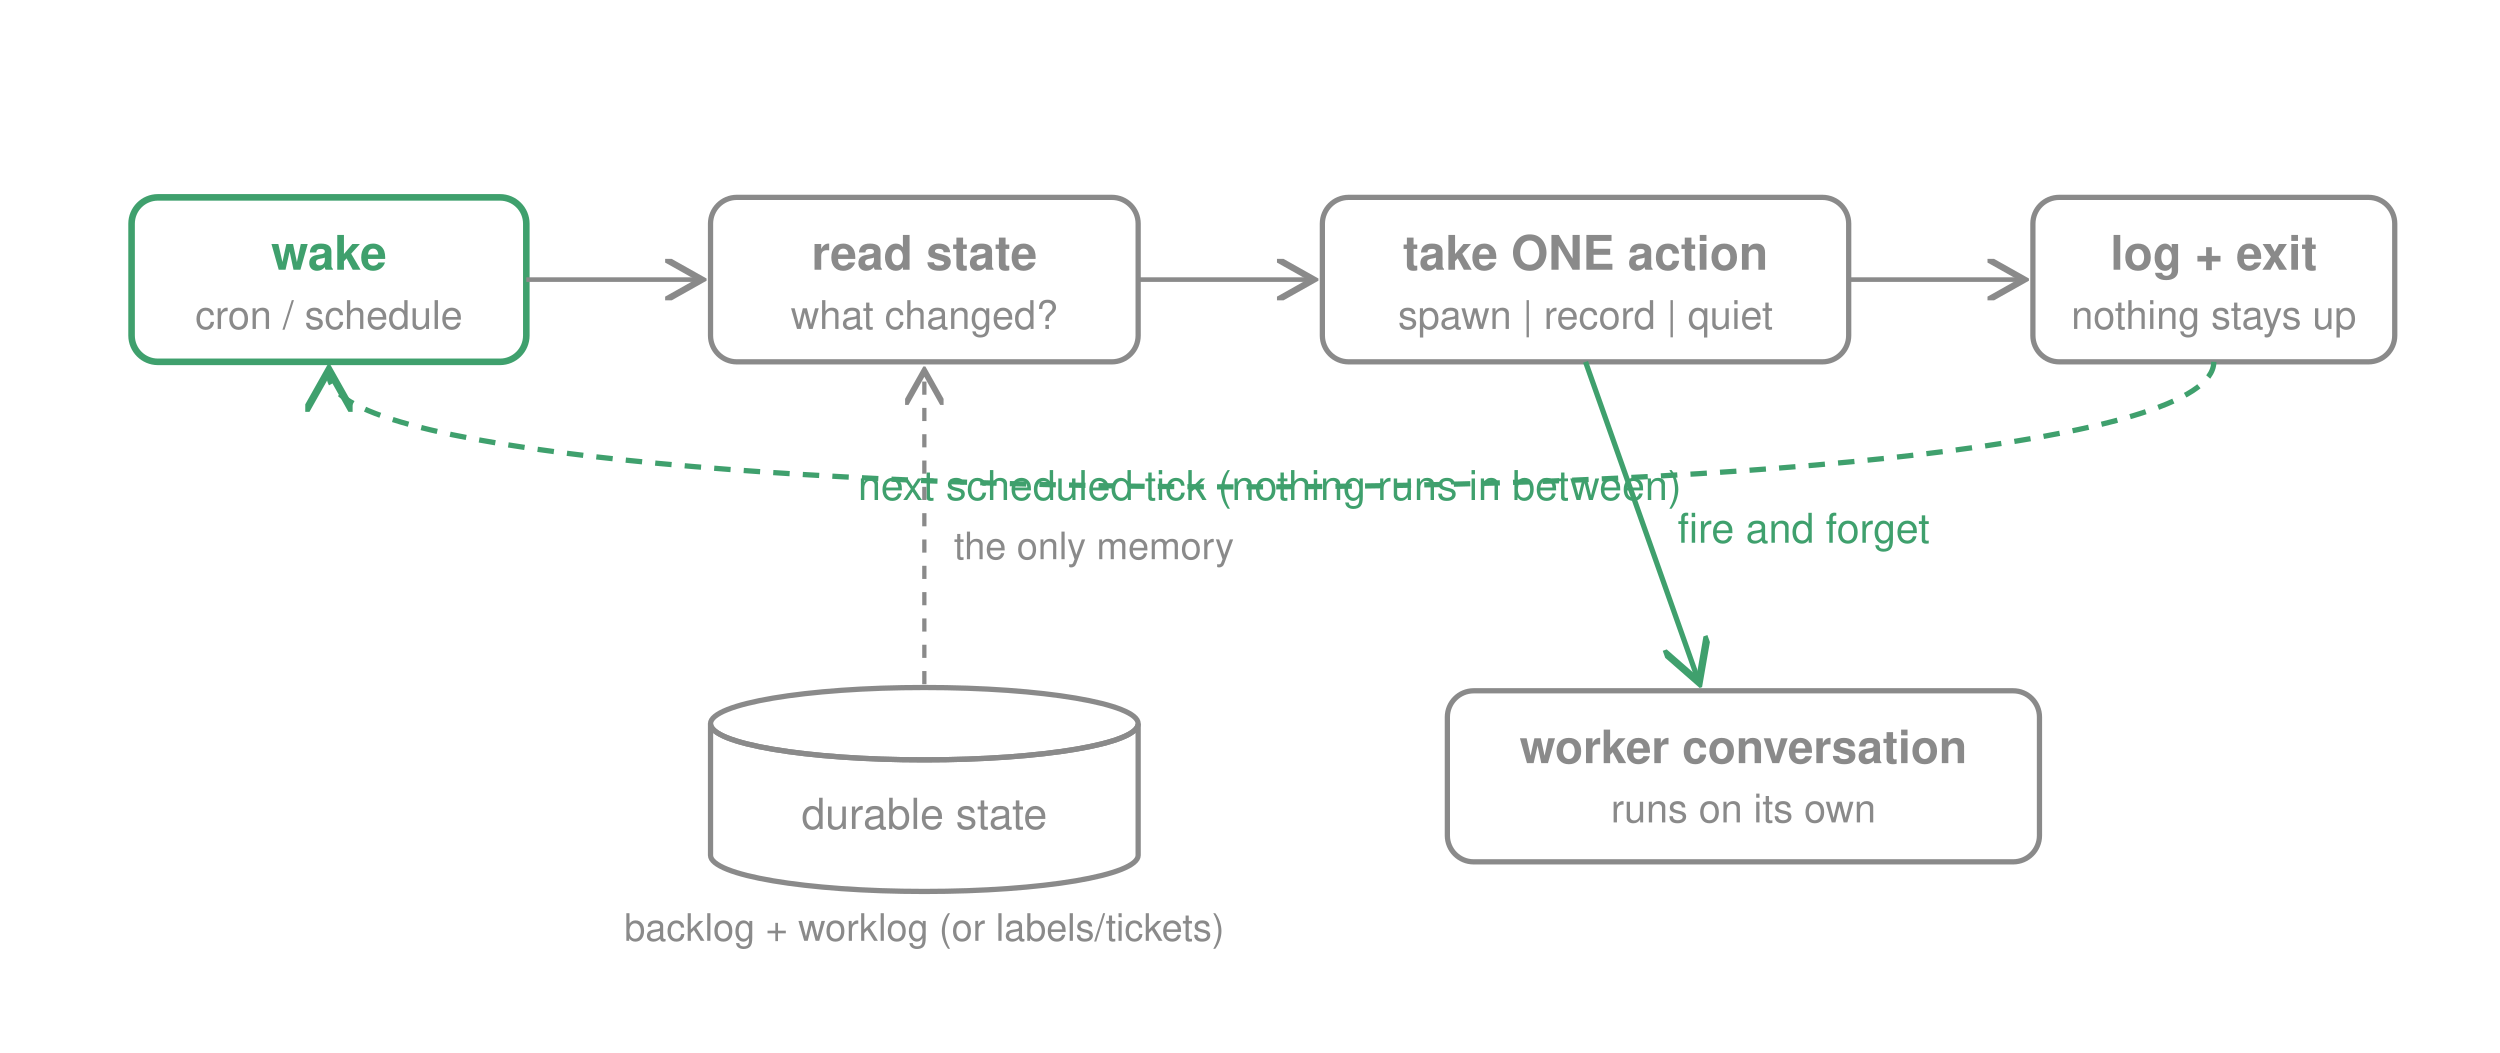
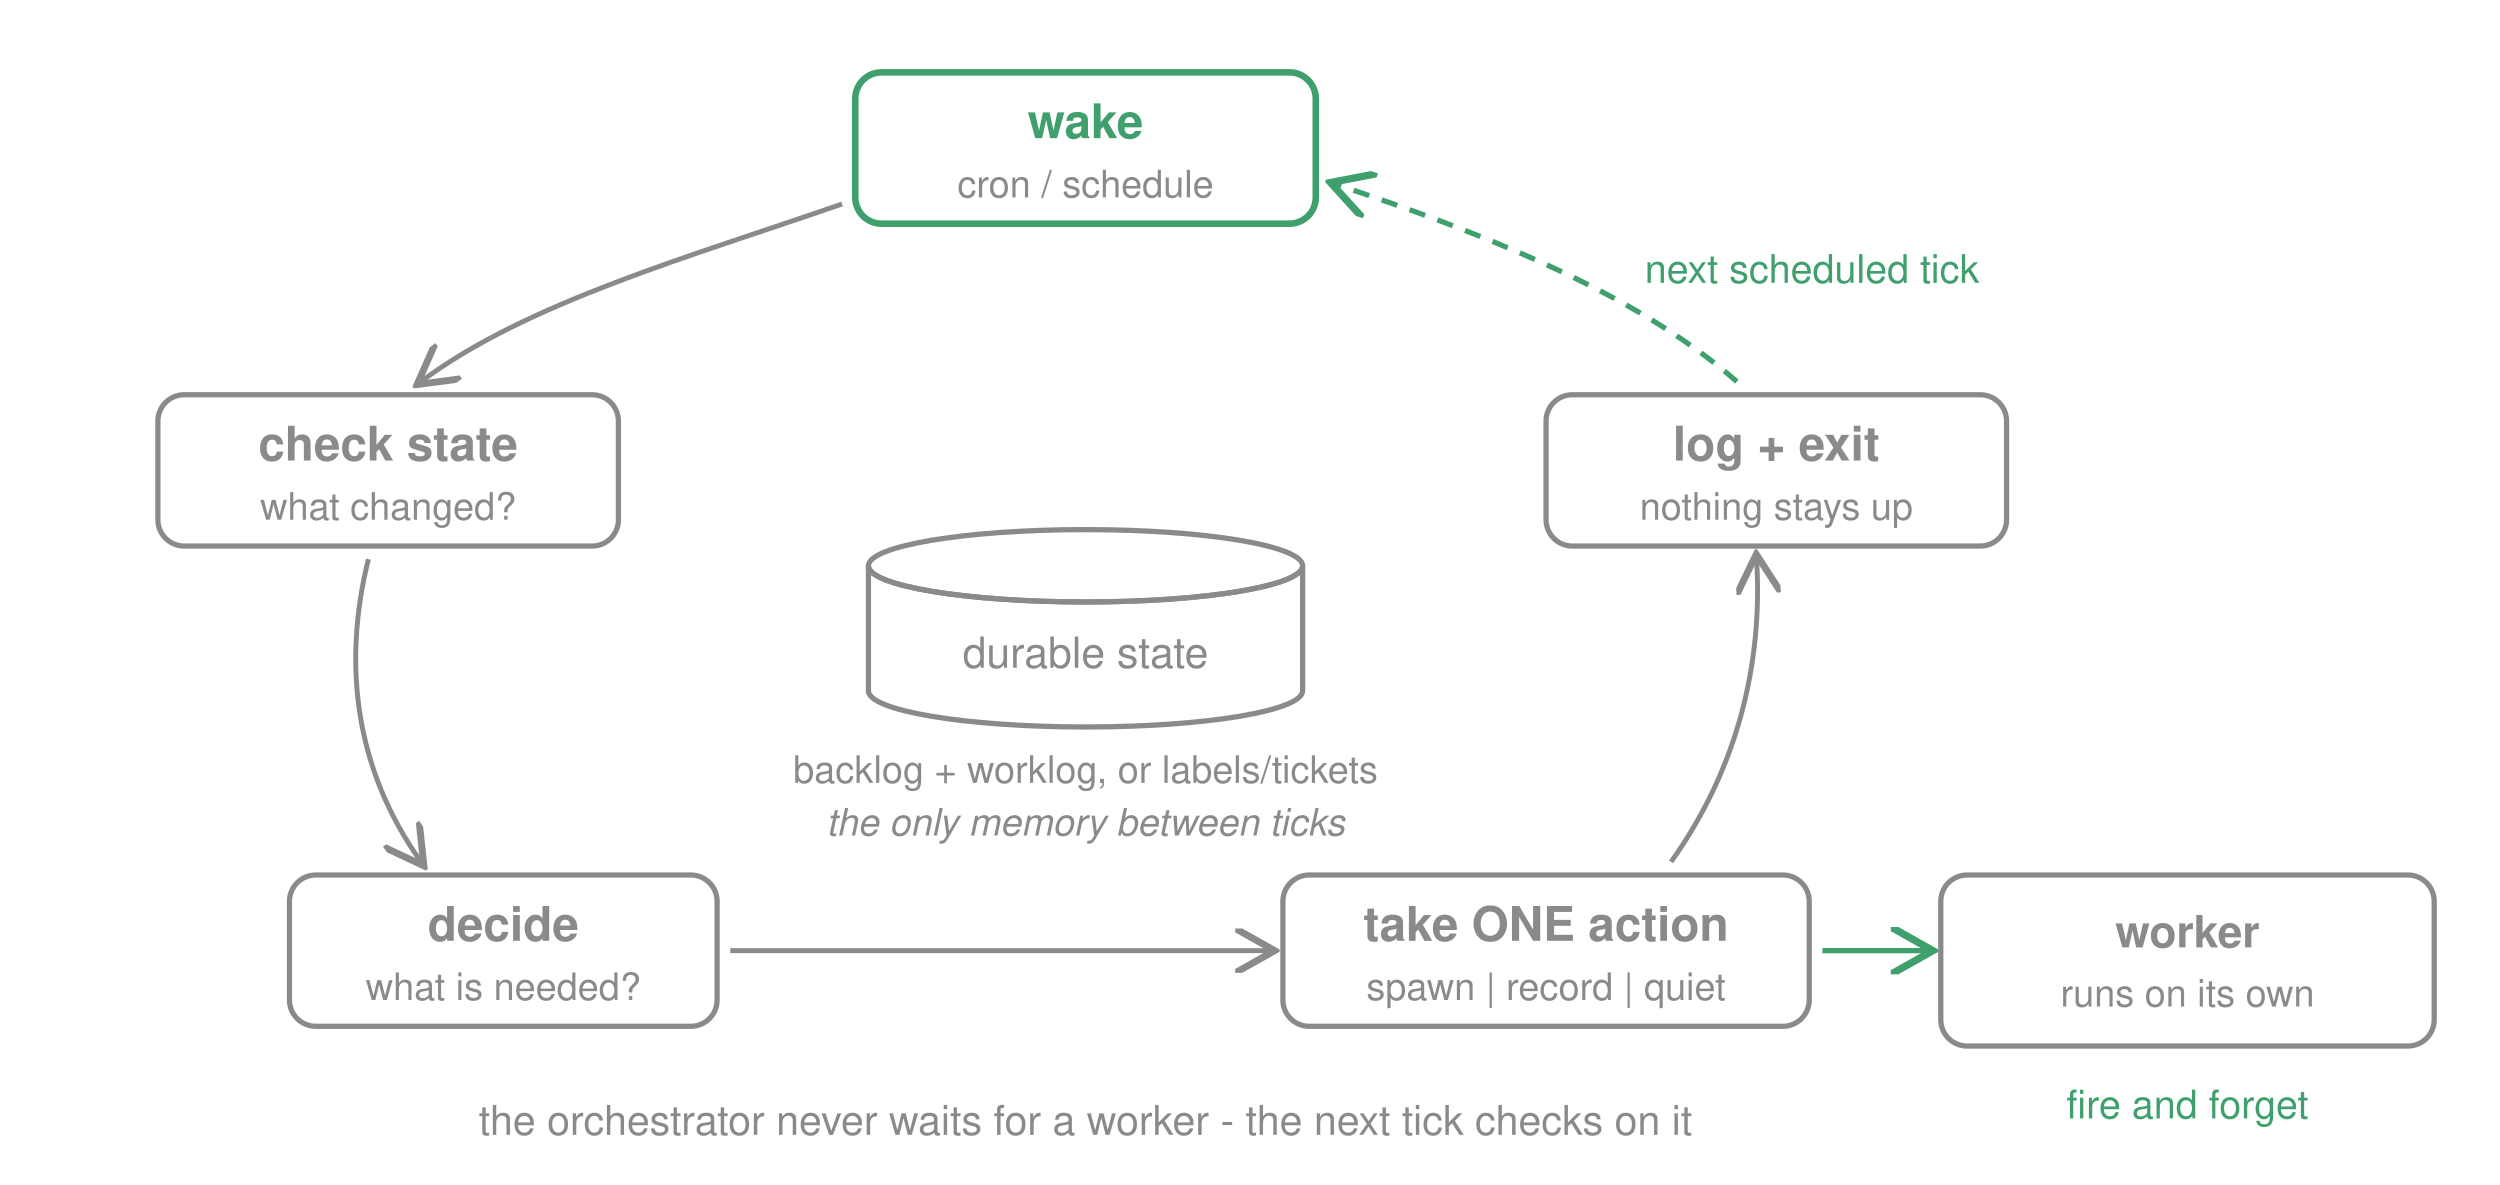
- <svg xmlns="http://www.w3.org/2000/svg" viewBox="0 0 760 320" font-family="-apple-system, 'Segoe UI', Helvetica, Arial, sans-serif">
+ <svg xmlns="http://www.w3.org/2000/svg" viewBox="0 0 760 360" font-family="-apple-system, 'Segoe UI', Helvetica, Arial, sans-serif">
  <defs>
    <marker id="parrow" markerWidth="9" markerHeight="9" refX="7" refY="4.5" orient="auto">
      <path d="M0,0 L8,4.5 L0,9" fill="none" stroke="#8a8a8a" stroke-width="1.4" />
    </marker>
    <marker id="parrowGreen" markerWidth="9" markerHeight="9" refX="7" refY="4.5" orient="auto">
      <path d="M0,0 L8,4.5 L0,9" fill="none" stroke="#3fa06d" stroke-width="1.4" />
    </marker>
  </defs>
-   <rect x="40" y="60" width="120" height="50" rx="8" fill="none" stroke="#3fa06d" stroke-width="2" />
-   <text x="100" y="82" fill="#3fa06d" font-size="14.5" font-weight="600" text-anchor="middle">wake</text>
-   <text x="100" y="100" fill="#8a8a8a" font-size="12" text-anchor="middle">cron / schedule</text>
-   <line x1="160" y1="85" x2="212" y2="85" stroke="#8a8a8a" stroke-width="1.4" marker-end="url(#parrow)" />
-   <rect x="216" y="60" width="130" height="50" rx="8" fill="none" stroke="#8a8a8a" stroke-width="1.6" />
-   <text x="281" y="82" fill="#8a8a8a" font-size="14.5" font-weight="600" text-anchor="middle">read state</text>
-   <text x="281" y="100" fill="#8a8a8a" font-size="12" text-anchor="middle">what changed?</text>
-   <line x1="346" y1="85" x2="398" y2="85" stroke="#8a8a8a" stroke-width="1.4" marker-end="url(#parrow)" />
-   <rect x="402" y="60" width="160" height="50" rx="8" fill="none" stroke="#8a8a8a" stroke-width="1.6" />
-   <text x="482" y="82" fill="#8a8a8a" font-size="14.5" font-weight="600" text-anchor="middle">take ONE action</text>
-   <text x="482" y="100" fill="#8a8a8a" font-size="12" text-anchor="middle">spawn | record | quiet</text>
-   <line x1="562" y1="85" x2="614" y2="85" stroke="#8a8a8a" stroke-width="1.4" marker-end="url(#parrow)" />
-   <rect x="618" y="60" width="110" height="50" rx="8" fill="none" stroke="#8a8a8a" stroke-width="1.6" />
-   <text x="673" y="82" fill="#8a8a8a" font-size="14.5" font-weight="600" text-anchor="middle">log + exit</text>
-   <text x="673" y="100" fill="#8a8a8a" font-size="12" text-anchor="middle">nothing stays up</text>
-   <path d="M 673 110 C 673 160, 100 160, 100 114" fill="none" stroke="#3fa06d" stroke-width="1.6" stroke-dasharray="5 4" marker-end="url(#parrowGreen)" />
-   <text x="386" y="152" fill="#3fa06d" font-size="12.5" text-anchor="middle">next scheduled tick (nothing runs in between)</text>
+   <rect x="260" y="22" width="140" height="46" rx="8" fill="none" stroke="#3fa06d" stroke-width="2" />
+   <text x="330" y="42" fill="#3fa06d" font-size="14.5" font-weight="600" text-anchor="middle">wake</text>
+   <text x="330" y="60" fill="#8a8a8a" font-size="11.5" text-anchor="middle">cron / schedule</text>
+   <rect x="48" y="120" width="140" height="46" rx="8" fill="none" stroke="#8a8a8a" stroke-width="1.6" />
+   <text x="118" y="140" fill="#8a8a8a" font-size="14.5" font-weight="600" text-anchor="middle">check state</text>
+   <text x="118" y="158" fill="#8a8a8a" font-size="11.5" text-anchor="middle">what changed?</text>
+   <rect x="88" y="266" width="130" height="46" rx="8" fill="none" stroke="#8a8a8a" stroke-width="1.6" />
+   <text x="153" y="286" fill="#8a8a8a" font-size="14.5" font-weight="600" text-anchor="middle">decide</text>
+   <text x="153" y="304" fill="#8a8a8a" font-size="11.5" text-anchor="middle">what is needed?</text>
+   <rect x="390" y="266" width="160" height="46" rx="8" fill="none" stroke="#8a8a8a" stroke-width="1.6" />
+   <text x="470" y="286" fill="#8a8a8a" font-size="14.5" font-weight="600" text-anchor="middle">take ONE action</text>
+   <text x="470" y="304" fill="#8a8a8a" font-size="11.5" text-anchor="middle">spawn | record | quiet</text>
+   <rect x="470" y="120" width="140" height="46" rx="8" fill="none" stroke="#8a8a8a" stroke-width="1.6" />
+   <text x="540" y="140" fill="#8a8a8a" font-size="14.5" font-weight="600" text-anchor="middle">log + exit</text>
+   <text x="540" y="158" fill="#8a8a8a" font-size="11.5" text-anchor="middle">nothing stays up</text>
+   <path d="M 256 62 C 210 78, 160 92, 128 116" fill="none" stroke="#8a8a8a" stroke-width="1.5" marker-end="url(#parrow)" />
+   <path d="M 112 170 C 104 202, 108 234, 128 262" fill="none" stroke="#8a8a8a" stroke-width="1.5" marker-end="url(#parrow)" />
+   <path d="M 222 289 L 386 289" fill="none" stroke="#8a8a8a" stroke-width="1.5" marker-end="url(#parrow)" />
+   <path d="M 508 262 C 528 234, 536 202, 534 170" fill="none" stroke="#8a8a8a" stroke-width="1.5" marker-end="url(#parrow)" />
+   <path d="M 528 116 C 496 88, 448 70, 406 56" fill="none" stroke="#3fa06d" stroke-width="1.6" stroke-dasharray="5 4" marker-end="url(#parrowGreen)" />
+   <text x="500" y="86" fill="#3fa06d" font-size="12">next scheduled tick</text>
  <g>
-     <path d="M 216 220 a 65 11 0 0 0 130 0 v 40 a 65 11 0 0 1 -130 0 z" fill="none" stroke="#8a8a8a" stroke-width="1.6" />
-     <ellipse cx="281" cy="220" rx="65" ry="11" fill="none" stroke="#8a8a8a" stroke-width="1.6" />
-     <text x="281" y="252" fill="#8a8a8a" font-size="13" text-anchor="middle">durable state</text>
-     <text x="281" y="286" fill="#8a8a8a" font-size="11.5" text-anchor="middle">backlog + worklog (or labels/tickets)</text>
+     <path d="M 264 172 a 66 11 0 0 0 132 0 v 38 a 66 11 0 0 1 -132 0 z" fill="none" stroke="#8a8a8a" stroke-width="1.6" />
+     <ellipse cx="330" cy="172" rx="66" ry="11" fill="none" stroke="#8a8a8a" stroke-width="1.6" />
+     <text x="330" y="203" fill="#8a8a8a" font-size="13" text-anchor="middle">durable state</text>
+     <text x="330" y="238" fill="#8a8a8a" font-size="11.5" text-anchor="middle">backlog + worklog, or labels/tickets</text>
+     <text x="330" y="254" fill="#8a8a8a" font-size="11.5" font-style="italic" text-anchor="middle">the only memory between ticks</text>
  </g>
-   <line x1="281" y1="208" x2="281" y2="114" stroke="#8a8a8a" stroke-width="1.3" stroke-dasharray="4 4" marker-end="url(#parrow)" />
-   <text x="290" y="170" fill="#8a8a8a" font-size="11.5">the only memory</text>
-   <rect x="440" y="210" width="180" height="52" rx="8" fill="none" stroke="#8a8a8a" stroke-width="1.6" />
-   <text x="530" y="232" fill="#8a8a8a" font-size="14" font-weight="600" text-anchor="middle">worker conversation</text>
-   <text x="530" y="250" fill="#8a8a8a" font-size="12" text-anchor="middle">runs on its own</text>
-   <line x1="482" y1="110" x2="516" y2="206" stroke="#3fa06d" stroke-width="1.6" marker-end="url(#parrowGreen)" />
-   <text x="510" y="165" fill="#3fa06d" font-size="12.5">fire and forget</text>
+   <rect x="590" y="266" width="150" height="52" rx="8" fill="none" stroke="#8a8a8a" stroke-width="1.6" />
+   <text x="665" y="288" fill="#8a8a8a" font-size="13.5" font-weight="600" text-anchor="middle">worker</text>
+   <text x="665" y="306" fill="#8a8a8a" font-size="11.5" text-anchor="middle">runs on its own</text>
+   <line x1="554" y1="289" x2="586" y2="289" stroke="#3fa06d" stroke-width="1.6" marker-end="url(#parrowGreen)" />
+   <text x="665" y="340" fill="#3fa06d" font-size="12" text-anchor="middle">fire and forget</text>
+   <text x="330" y="345" fill="#8a8a8a" font-size="12.5" text-anchor="middle">the orchestrator never waits for a worker - the next tick checks on it</text>
</svg>
